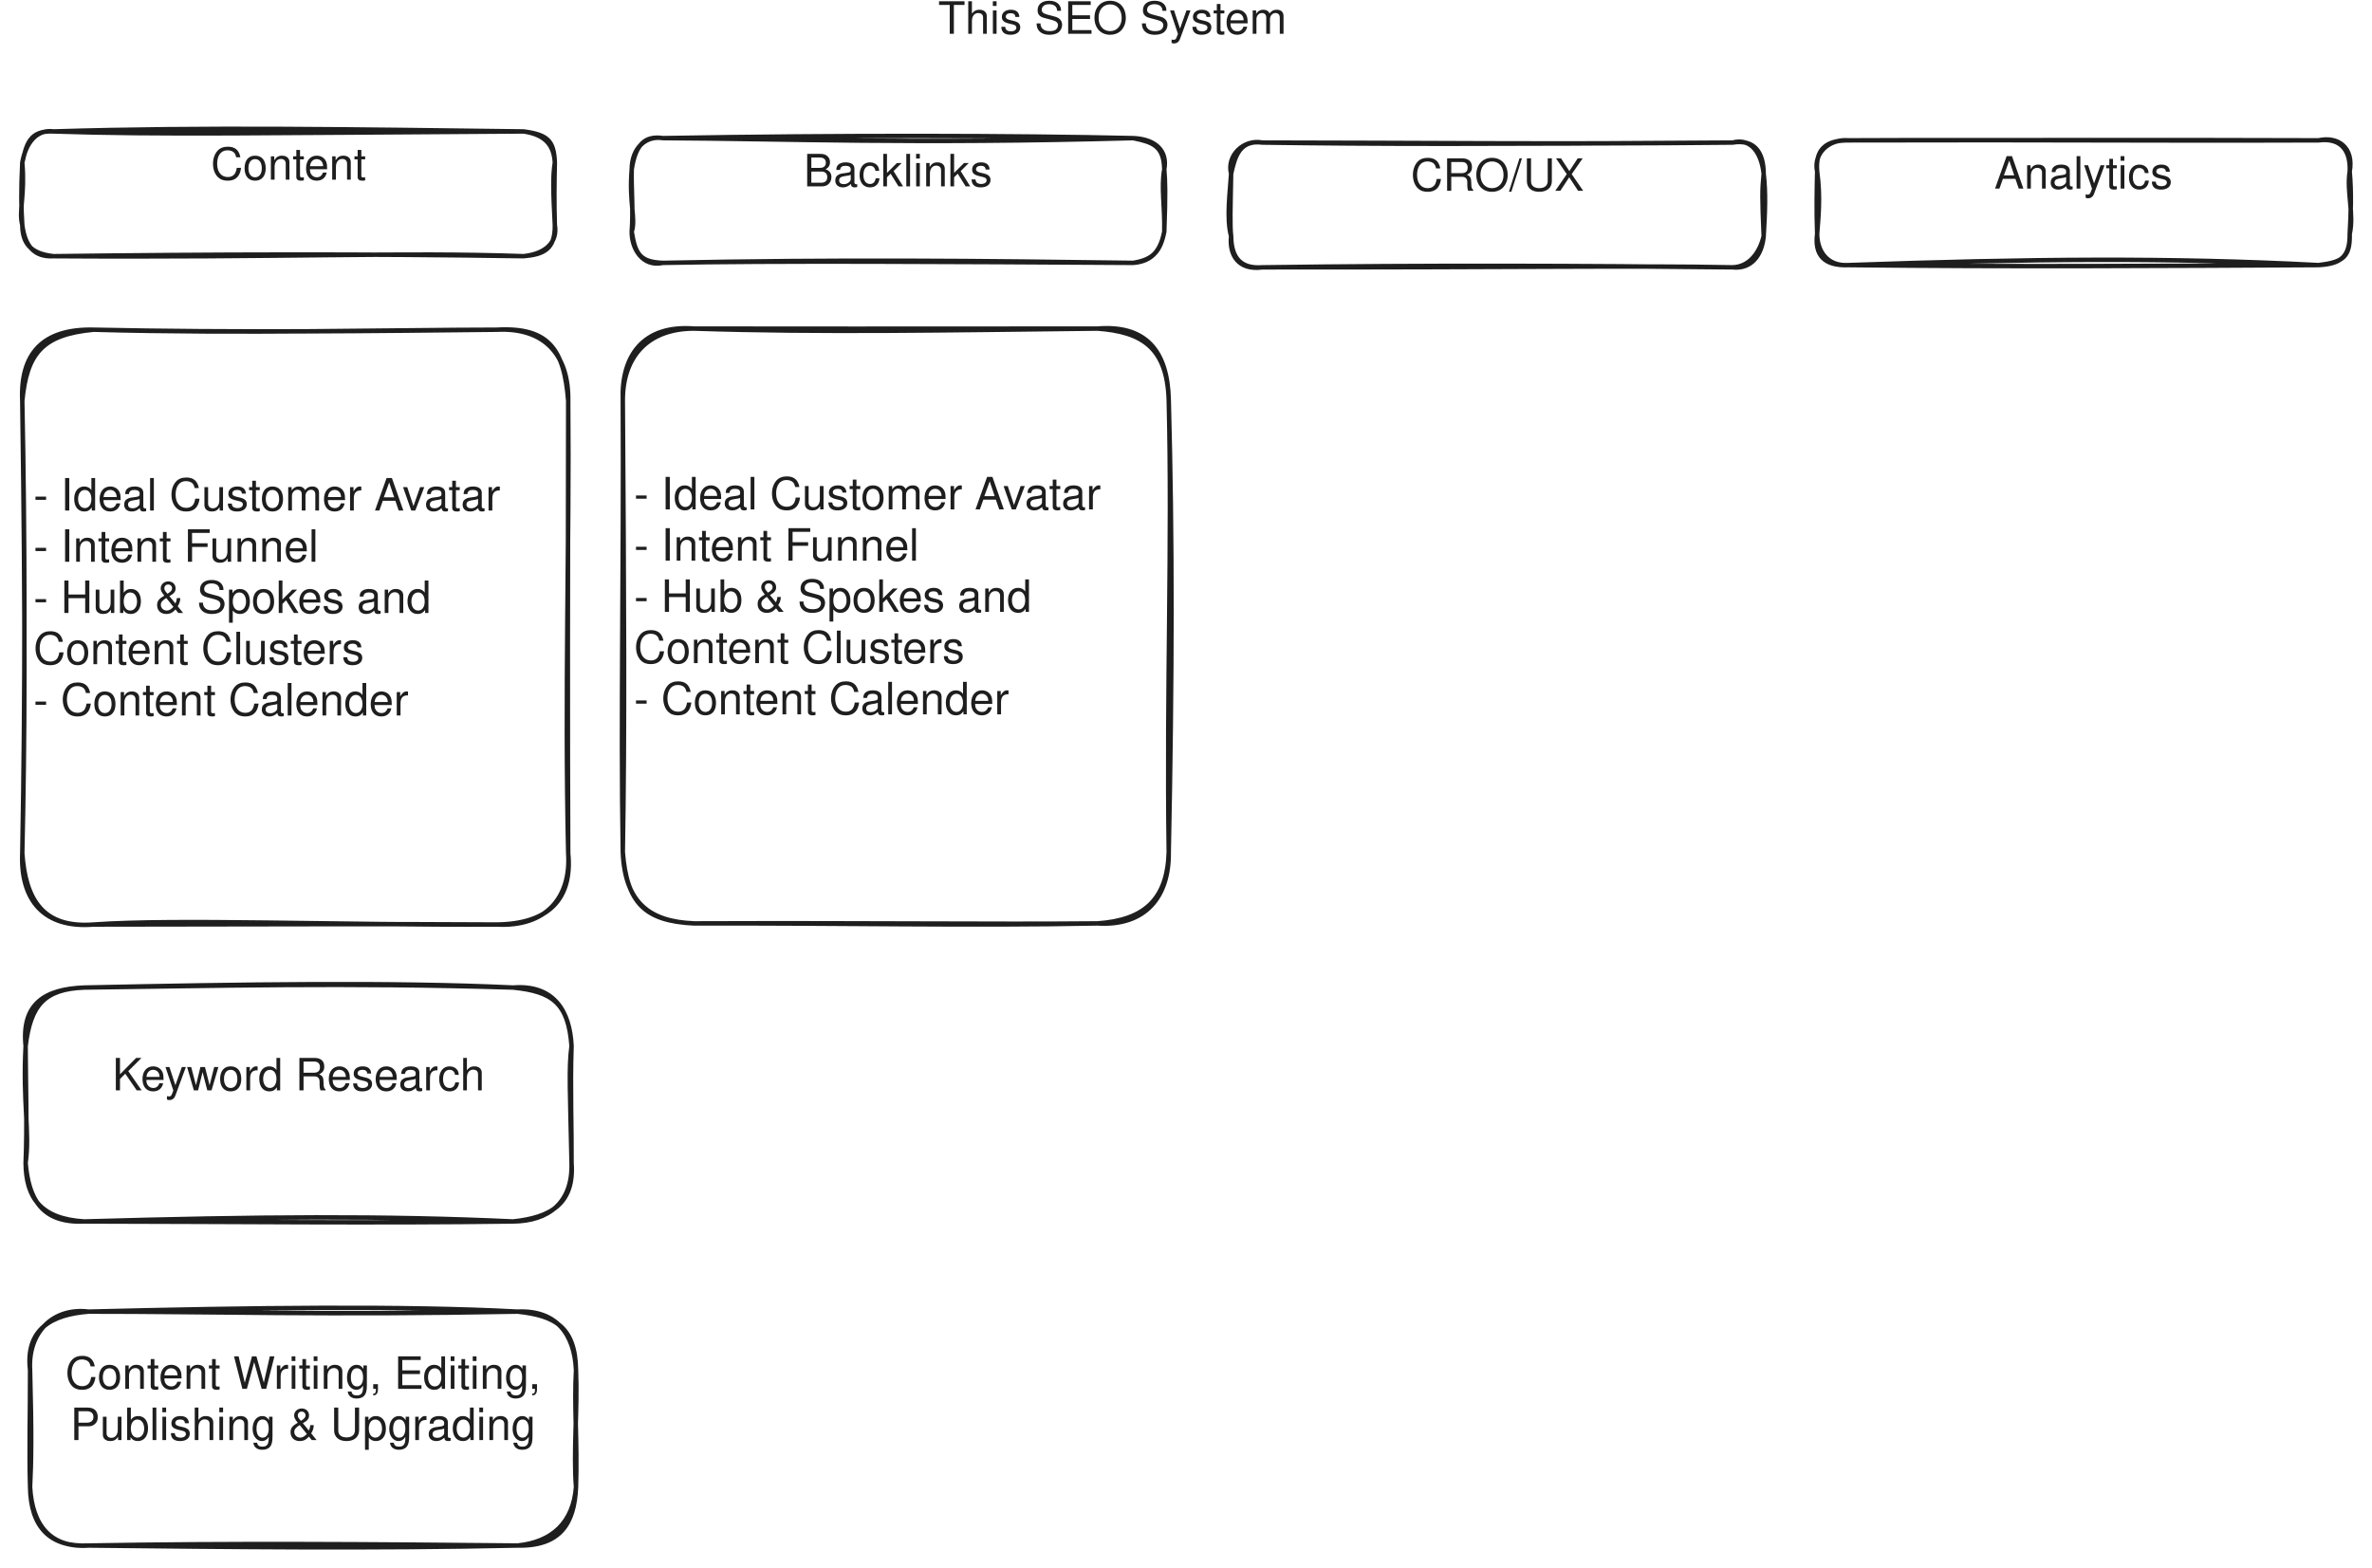
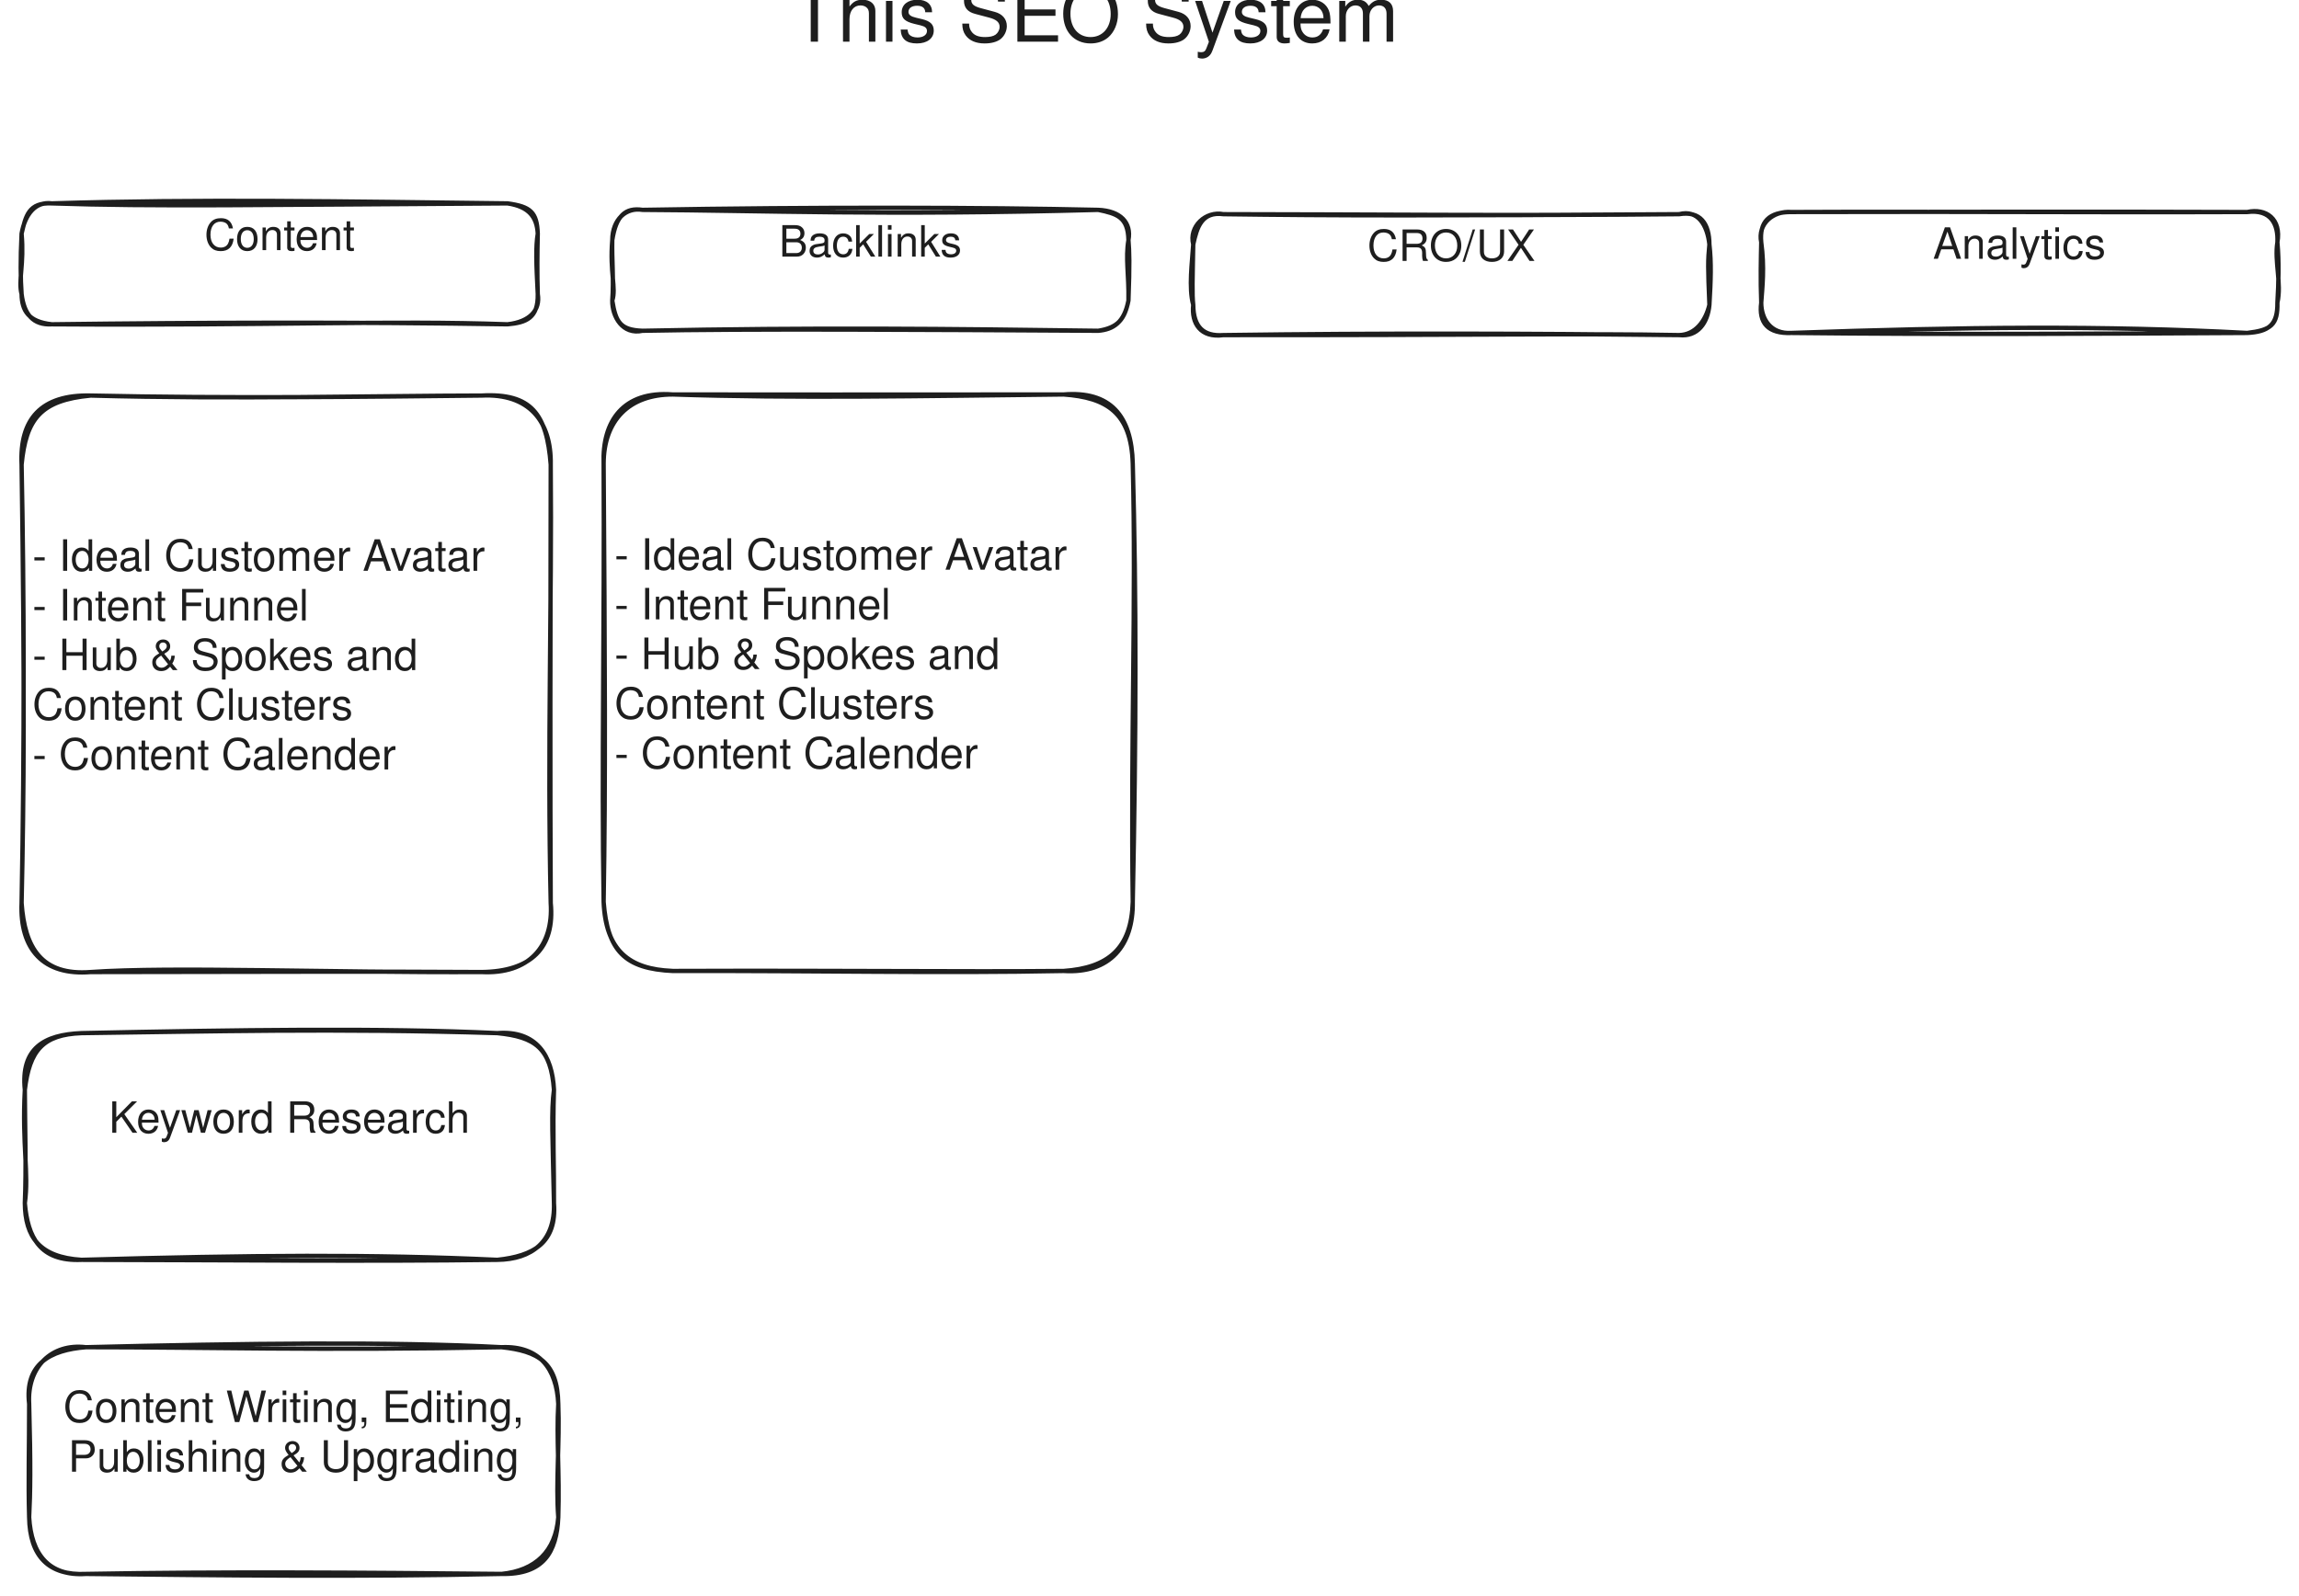
- <svg xmlns="http://www.w3.org/2000/svg" version="1.1" viewBox="0 0 1064.5 703.763" width="1064.5" height="703.763">
+ <svg xmlns="http://www.w3.org/2000/svg" version="1.1" viewBox="0 0 1064.5 738.963" width="1064.5" height="738.963">
  
-   eyJ2ZXJzaW9uIjoiMSIsImVuY29kaW5nIjoiYnN0cmluZyIsImNvbXByZXNzZWQiOnRydWUsImVuY29kZWQiOiJ4nOVaa1Piylx1MDAxNv0+v4LiVJ1PI9Pvx/mmgK/j+Fx1MDAxOEBcdTAwMWPvnLJcdTAwMDJcdFx1MDAxMFxyXHQmQYin/O+3g4xcdIFcZkFcclx1MDAxM+9Vy1wi3Vx1MDAxZHbv7rX26t3d/34qlcp+MDLKf5XKxrSrWabuapPy57D8wXA907FVXHUwMDE1mj17ztjtzlpcdTAwMGV8f+T99eXLZDKp2I5veINxp6KNRs/vXHUwMDE5ljE0bN9TLf+jnkulf2f/Y5Z8Y+rP2s5KIzuMJlx1MDAwYk9cdTAwMWR7Zlx1MDAxMkogXHUwMDE5Jlx1MDAxNOCXXHUwMDE2pldTlnxDV9U9zfKMqCYsKj/s14ZNPtDbXHUwMDA3XHUwMDA3ZyZonuw8ftWnkdWeaVlccj+wZlx1MDAxZPJcdTAwMWPleFTn+a5zZ7RN3Vx1MDAxZvz0Plae9pbrjPtcdTAwMDPb8ELH4UupM9K6plx1MDAxZoRlXHUwMDAwvJRqdn/2XHUwMDFkUclUPfHIu/CFXHUwMDFkSEHCdtWxXHUwMDFjN7T9XHUwMDA3NMLfyHpH6971VVx1MDAxN2z9pY3varY30lxcNVx1MDAxOVG7ydwrSHlFQFx1MDAxNI34wDD7XHUwMDAzP/Q36oVnzIaXYyEwXHUwMDA3selcdC2NjvTZXHUwMDFj/1x1MDAxM42pq1xyjaPwXHJ7bFnxgbH1+cAsVHTCinpcZi7RV41HuvY8t5BDxlx1MDAxOEFSXGJcdTAwMWVNhWXad8mvs5zu3VxuOPRcdTAwMWPbb5iP4XAjsFC6r1xyTStYmOJcdTAwMTk01dg1XHUwMDA3pldq1M9KjcDzjWF5ocGuZfZDvJYto7dcYmTfVFx1MDAxY3qp9p1RVNtVXHUwMDA2NdM23OVcdTAwMDFyXFyzb9qa1VxcZ1xceW1cdTAwMWP+nCdYgTQ2/Z5cdTAwMTHWhuViVvj0eTX5XFyj6z/Db1x1MDAwNVx1MDAwMyFcdTAwMTWpXHUwMDE0pIQhTFx1MDAwNI2MrqMguptoN73vt46oXfonXHUwMDAx6vmN4LDYXHUwMDE03ME4XHUwMDFhgWdcdTAwMTJcdTAwMDKYsP5+JERYLvOPsiT/XHUwMDEwUlx1MDAxY4BcdTAwMTBFjV/Nv59wiFx1MDAwMIHnJU/ptHx5J3o7LZrHZl9cdTAwMTj9gIh29bp2PaqzYFx1MDAwMFpcdTAwMDG7Lb+0e5p/+lx1MDAwNecx5lx1MDAwNME4+tdw/pfAT1NcdTAwMWRIcVx1MDAxYeax5FJcdTAwMDVKkV11VjtdbMgjyipcdTAwMTggjlx05nRcdTAwMTH8glRobujntMKAiiqCZ1IhyDGHXHUwMDA0MFx1MDAwMd9Og1fLXHUwMDEwZpTITSD5Nlx1MDAxOaqqatWrUor+dFWd4f5CgYamrscj/aJcYq1cdTAwMGLQSV1a7k3+gsR5XHUwMDFhOVx05IhTgqPZWEfOxrn/9+NcdTAwMTDdNcfO5bHdqVx1MDAxZOyDXHUwMDAzUXBysjhcdTAwMDNnnJRcImF963qkXHUwMDA2nVwiKlE0NVx1MDAxZkGPzjpcdTAwMDFcdTAwMDHgW6/e8j1HnsrHx6u7i831aJM16Ov0iKfqkVxuf5SqNFxiZ1+Drfa60JiHqMJcdTAwMTlmXHUwMDFjiiU5gjnKkdI6wlx1MDAxMaMsW1Kk1oVQYMHlb5WjTVx1MDAxMfk2OdpTQ1x1MDAxYdrwctKjNVx1MDAwMTqpRyu6k7sgIZSaIWHMsFR/2Vx1MDAwNenkpGM/3j2OfW/v6Gt/8MDY2WnBXHUwMDEzJFx1MDAwNJZcdTAwMDWJJaxvXZAghESFXHUwMDBiID6WXCJcdDRoajvTyeHx2DKqXHKbmN+HQVx1MDAwMVx1MDAxNVx0YZSGecgkXCJSbrJcblvtdbFBL2hcdTAwMDVcdTAwMDKBpVhOkbjMM0XiXHUwMDE1lX1cIoAz7tRBoLpcbtRcdTAwMGLvQITXi1x1MDAxMqVcdTAwMDDIXHJA+cZcdTAwMWPp29mX1lVOirQmQi9lSIm+5C9HNHXPXHUwMDFjQShcdTAwMTlFIIaFddTcv1x1MDAxN7uwNzSHWo9zVp9cZseB51x1MDAxN5uahPElPeJcdOvb37CDgFxuXHUwMDA0pPxYO3bt4W6nel/t7NHvdMJcdTAwMDdDuNvyRVx1MDAxMfUo/aBISJU4XHUwMDEwSbPL0WqnXHUwMDBijXlKWEVcbpVcdTAwMDXChWTlOUVcdTAwMDJ5pkigXHUwMDAykEQy65ZcdTAwMWRcdTAwMDKQXHUwMDAxgNl7rMs+So60q+QgUFx1MDAxYZNXjrQmRidcdTAwMTVpRXfy37SLjVaCn1x1MDAxY1NEXGIg2fn5fXAt9i6OaqdcdTAwMTen96fsqHbTqYOjYvNzxSFS0vg7Slx1MDAxMllFRVx1MDAxNtPA+dKQoHBDXHUwMDA1knc4xd2iJlxy9nZuut9cdTAwMGWmXHUwMDE3XHUwMDA3N2dcImiO7z25O95IkyhcdTAwMTEwtkrKa9eOwTTMYyTCq1x1MDAwYiz7pt1qp4uO+cXbXHUwMDBijORcdTAwMDd5XGIqXHUwMDAyq4Xt6lx1MDAwYlxmMFx1MDAxNtHm4GeEIcHjWer2dWhjXHUwMDFjvk2HdkpHuqFZperY852h4ZZ2XHUwMDFmNF9zf9iq4vlcdTAwMThnf2zbhlx1MDAxNVx1MDAxNlx1MDAxY447pT9LjZGaJa+k2Xrph/3zrKdqqfdcdTAwMTWew2YvZZpl2HpcXMQ2uVx1MDAxNbFG39bE+6S+vcnNzZzMpptcdTAwMTC8QTjTj6IhpoCq5Z7Mns3BXHUwMDFi6o6hbtTq/tmpdXbZhrfyuOBRhIlkNlx1MDAwN1GOXHUwMDBi2qziiYBcdTAwMWF6KNSi+0OJZ1x1MDAxNej1cbN1fHJ7eXix//Ww2zqWYDPxpFQt13JcdTAwMTdPSdJwXHUwMDFmjjxTXHRcdTAwMWbOjvvVXlx1MDAxN1x1MDAxY/c4gfuFgt8voCqlllJcdTAwMDD0XHUwMDBl+H+9gG6Kxf9PXHUwMDAxXVx1MDAxM/b/t1x1MDAwNTS247Z0dlx1MDAwZWF4XYRnXHUwMDBmJM7k4Lx55149tG+PTvyHq5P76tfiL8NZXCKSqOyjgiTBglx1MDAwMICYoHTLclxuwVI0QVx1MDAxMDKVL/BcdTAwMGa2P1x1MDAxYbS67aBBdmpcdTAwMTfTRps39q8vplx1MDAwNt1ITlx1MDAxOVx1MDAwNozwOCFy2Vx1MDAxZqWpLCCYXHUwMDEwJalQZibBaqeLTVx1MDAwMiRFhVxi9LzjsUBcdTAwMDaMyLbIXHUwMDAw1VpWMrJ4ZPirszssoeSE/M69UoY5IGJcdTAwMDN8vk1i/zaCiePqpW+GZ2hud5DTlumaOJ5UxPRe5X+cXHUwMDA3U5mrhFx1MDAwYiPORfZdpGFb1KvWTVA/57fnrYuTi9GN0So4czFOXi8hSFQ4Q1x1MDAxY1EqIaOyXHUwMDAw8lx1MDAwNSnknFxiXHUwMDAxPpZ8XV9KgD140zX3mld0V63h7GlvM/liSFx1MDAwNdW85Vx1MDAwYpPU41x1MDAwM4hReFx0XHUwMDAzZJev1U5cdTAwMTecXHUwMDA0XGJVXGJcIlx1MDAwMizejZ+xgYpcbtpcdTAwMTJcdTAwMWKQSlx1MDAxMolkQK5cdTAwMTQwsnxcdTAwMGJcdTAwMGJcdTAwMGKpVFx1MDAxN/3WXHUwMDBi+kxcdTAwMTBcdTAwMDG3ePlknuy0XdM37f7nUl2ff/hhn487lulcctSTSppao76r6epzTlx1MDAxYbcm2Kdd5V/u97peZ9JAXHUwMDAyn5n/aVx1MDAxZU7K2mjU8NVMvUQ8XHUwMDA1XHJTn1x1MDAwZnc0O+VcdTAwMDfTmOwtXHUwMDAz9Y/e7CdcZlazaFx1MDAxMvLWmIXPp09P/1x1MDAwNWnf7OgifQ==
+   eyJ2ZXJzaW9uIjoiMSIsImVuY29kaW5nIjoiYnN0cmluZyIsImNvbXByZXNzZWQiOnRydWUsImVuY29kZWQiOiJ4nOVaW1PiSFx1MDAxNH6fX0GxVfs0Zvp+2TdFvK3jZVx1MDAwMHHc2bJcdTAwMDJcdFx1MDAxMFxyXHQmQcQt//t2UElcYomE0Thxd2ZqXG76wunT/X3n69Pd/3yqVKrBdGRW/6hUzbuubluGp0+qn8PyW9PzLddRVWj23XfHXnfWclx1MDAxMFx1MDAwNCP/jy9fJpOJ5riB6Vx1MDAwZsZcdTAwMWRNXHUwMDFmjVx1MDAxZfuZtjk0ncBXLf9S3yuVf2b/xyxcdTAwMDXmXTBrOyuN7FxikSw8cp2ZSVxiKKOAcsbnLSx/W1lcbkxDVfd02zejmrCoeruzPWzygdHe3T22QPNw4/6rcVx1MDAxN1ntWbbdXGKm9mxAvqtcdTAwMWOP6vzAc6/NtmVcdTAwMDSDZ+9j5Vm9PHfcXHUwMDFmOKZcdTAwMWY6XHUwMDBl56XuSO9awXTmXHUwMDAzmJfqTn/2XHUwMDFiUcld2Fwi8j/ssFx1MDAwMVx1MDAwNdWS1muu7Xqh9d+gXHUwMDE5/o3sd/TudV9ccsIx5m1cdTAwMDJPd/yR7qnliNpNnv1cdTAwMTJEXHUwMDAzXGbRecXAtPqDQNVcdTAwMTCokcisOZtijoXAXHUwMDFjsKh5aGu0b8zW+e9oXj19aO6HPZyxbccnxzGeJmeholx1MDAxM1bUY5CJfmo8MvTH9YVcdTAwMWMyxlxiR1xi8miObMu5Tv6c7XavUyDRc52gYd2HU47ZQumOPrTs6cIyz+CpZq85sPxKo35cXGlM/cBcdTAwMWNWXHUwMDE3XHUwMDFhbNpWP8Rs1TZ7i2BcdTAwMGUsxaN5deCOotquMqhbjuktT5DrWX3L0e3mKuPKa3PveaWgXHUwMDA2aVxmXHUwMDAwvlx1MDAxOdaGTuJZ4cPndFx1MDAwMnpmN3iEYFxuXHUwMDBiIc2mISVcZmFcImhkdFx1MDAxNVxy0fVEv+x9v3LF9llwOEW9oDHdKzdccjcwTlx1MDAxMlx1MDAxMcCE9TekIZbLXGakXHUwMDExSJ/4h5DiXHUwMDAwhChq/NP8e4ZDXHUwMDA0XGL8VPKQTct5n6h3VkSPrb4w+1NcItq1i+2LUZ1NXHUwMDA3oDVlV9V5u4enTy9wXHUwMDFlY05cdTAwMTCMo39cdTAwMDXnX1x1MDAwNH6W8kCKszCPJZeQcoFzQz7d6XJDXHUwMDFlUaZhgDgmmNNF8CuZoIWhn1ONXHUwMDAxXHUwMDE1VVx1MDAwNE/RIYSTLIBcdTAwMWNzSFx1MDAwMFx1MDAxM/D1NPhpXHUwMDE5woxcdTAwMTK5XHUwMDBlJNNkXGKBhdJcdTAwMTdkqKaq1agqXHUwMDE5+tNVdab3glx1MDAwMlxyLcOIR/pFXHUwMDExWlx1MDAxNaCTurQ8mlxcglx1MDAwNMUrXHUwMDA0ifNk6TM5XHTkiFOCo9VYRc7GSfDn/Vx1MDAxMF03x+7ZgdPZ3t1cdTAwMDG7ouTkZHFcdTAwMDbOOClFwvq765GadIqoRNHSfFx1MDAwND067kxcdFx1MDAwMN969Vbgu/JI3t+fX5+ur0coXHUwMDBl/kL0iGfqkVxuf5RiQnH+PVi616XGPERcdTAwMWFnmHEoluRcYlx1MDAxNihHSutUlsFoalqUXCJHXHUwMDAwQoFcdTAwMDWXv1SO1kXk6+RoS01paMMvSI9WXHUwMDA06KRcdTAwMWWlXGancEFCKDNDwphhqf7lXHUwMDE3pMPDjnN/fT9cdTAwMGX8rf2v/cEtY8dHJU+QXHUwMDEwWFx1MDAxNiSWsP7uglx1MDAwNCEkKlxcXHUwMDAw8bFcdTAwMTRJoEFT37ib7Fx1MDAxZIxts9ZwiPV9OC2hXCIhjLIwXHUwMDBmmUREynV2Yelel1x1MDAxYvSCalx1MDAxMFxiLMVyisRlkSlcdTAwMTLXVPaJXHUwMDAwhnlFSVxyXHUwMDE1qFx1MDAwZW9AhJ9cdTAwMTclSlx1MDAwMZBrgPKVOdK34y+t84JcdTAwMTRpRYReypBcdTAwMTJjKV6OYsdxXHRqXCJcYiWjXGKA/OfmOzdiXHUwMDEz9obWUO9xzuqT4XjqXHUwMDA35aYmYXxJj3jC+vtcdTAwMWbYQUBcdTAwMDVcdTAwMDJSfqxcdTAwMTO79nCzU7updbbodzrhgyHcbFx1MDAwNaKMesQyQS+kSlx1MDAxY4ik+eUo3elSY55cdTAwMTKmSaGyQLiQrDymSKDIXHUwMDE0XHRoXHUwMDAwSSTzXHUwMDFl2SFcdTAwMDBcdTAwMTlcdTAwMDCYvcW+7KPkSJtKXHUwMDBlpkpjisqRVsTopFwipVxmp/hDu9hsJfjJMUWEXHUwMDAwkp+f31x1MDAwN1x1MDAxN2LrdH/76PTo5ojtb1926mC/3PxMuUQq8CqXpFExdln+vDUkKDxQgeRccm5x31GTXHUwMDA2W1x1MDAxYpfdb7t3p7uXx2LaXHUwMDFj3/hyc7yWJlFcImBsl1TUqVx1MDAxZINZmMdIYELj1+erMJ/udNkxj1x1MDAxNzDPSHGQh0BcdTAwMTNYbWxFalpcdTAwMDRjXHUwMDEx7Vx0/IwwJHg8S31/XHUwMDFkWlx1MDAxYoev06GNyr5h6nalNvZcdTAwMDN3aHqVzVs90L1cdTAwMWaOqni8xtlcdTAwMTk7jmmHXHUwMDA1e+NO5fdKY6RWya/ojlH54Tzf9dRs1V/hOWw2L9Nt0zHiXCK2zquIXHUwMDE1+rZcIt4n9e1Vbq7nZD7dhOBcdTAwMTXCmX1cdTAwMTVccjFcdTAwMDVUbfdk/mxcdTAwMGVeUm9cZlxyc7tcdTAwMWVcdTAwMWNcdTAwMWbZx2dteCVcdTAwMGZKXHUwMDFlRZhIZnNcdTAwMTBcdTAwMTW4oc0rnlxiqKmHQm26P5R41oBRXHUwMDFmN1tcdTAwMDeHV2d7pztf97qtXHUwMDAzXHTWXHUwMDEzT0rVdq1w8ZQkXHUwMDBi9+HMM5Xw4fy4T/e65LjHXHTcL1x1MDAxNPx6XHUwMDAxVSm1lFx1MDAwMqA3wP/PXHUwMDBi6LpY/H9cbuiKsP/fXHUwMDE20NiJ29LdOYThc1x1MDAxMZ4/kLiT3ZPmtXd+277aP1xmbs9cdTAwMGZval/Lv1xyZ4lIorJcdTAwMGZcckmCXHUwMDA1XHUwMDAxXHUwMDAwMUHpO8spXHUwMDA0S9FcdTAwMDRByFS+wD/Y+ei01W1PXHUwMDFiZGP79K7R5o2di9M7k64lp1xmXHUwMDAzRnicXHUwMDEwhZyP0kxcdTAwMTZcdTAwMTBMiJJUKHOTIN3pcpNcdTAwMDBJoVx1MDAxMYFcdTAwMWVPPFx1MDAxNsiAXHUwMDExeS8yQLWXlYwsXlx1MDAxOb50d4cllJyQX3lWyjBcdTAwMDfkta/s80vsn+Z04npG5Zvpm7rXXHUwMDFkXHUwMDE0dGS6XCKOJ1x1MDAxNTF7VMVf58FM5irhwohzkf9cdTAwMTRp2Fx1MDAxNvWafTmtn/Crk9bp4eno0myVnLlcdTAwMTgnn5dcdTAwMTAkNM5cdTAwMTBHlErIqCyBfEFcbjknQoCPJV9cdTAwMTdnXHUwMDEyYFx1MDAxZl52ra3mOd1UezjnrreefDGkgmrR8oVJ5vVcdTAwMDHEKHyEXHUwMDAx8stXutMlJ1x1MDAwMUJcdTAwMWFBRIDFt/EzNlChoXdiXHUwMDAzUklcIpFcZshUXHUwMDAxI8uvsLCQSnXRL32gz1x1MDAwNFx1MDAxMfBcdTAwMWRcdTAwMWafPCU7bc9cbiyn/7lSN54+/HBOxlx1MDAxZNvyXHUwMDA36ptKmlqjvqdcdTAwMWLqc0FcdTAwMWG3XCLYZz3lX1x1MDAxZfeqUefSQFx1MDAwMlx1MDAxZpn/6SmcVPXRqFx1MDAxMaiVmkc8XHUwMDA1XHLLeJruaHWqt5Y52VpcdTAwMDbqb73ZnzBYzaJJyFtzXHUwMDE2Plx1MDAxZj49/Fx1MDAwYlx1MDAxZb/tsSJ9
  <defs>
    <style class="style-fonts" />
  </defs>
-   <g transform="translate(421 10) rotate(0 78.90625 11.5)">
-     <text x="0" y="0" font-family="Helvetica, Segoe UI Emoji" font-size="20px" fill="#1e1e1e" text-anchor="start" style="white-space: pre;" direction="ltr" dominant-baseline="text-before-edge">This SEO System</text>
+   <g transform="translate(366 10) rotate(0 142.0312 20.7)">
+     <text x="0" y="0" font-family="Helvetica, Segoe UI Emoji" font-size="36px" fill="#1e1e1e" text-anchor="start" style="white-space: pre;" direction="ltr" dominant-baseline="text-before-edge">This SEO System</text>
  </g>
-   <g stroke-linecap="round" transform="translate(10 59) rotate(0 119.5 28)">
+   <g stroke-linecap="round" transform="translate(10 94.2) rotate(0 119.5 28)">
    <path d="M14 0 C61.54 1.57, 108.3 0.68, 225 0 M14 0 C81.75 -2.09, 149.08 -0.93, 225 0 M225 0 C234.97 1.48, 238.58 6.4, 239 14 M225 0 C235.68 1.45, 238.62 4.03, 239 14 M239 14 C237.99 20.26, 238.26 27.56, 239 42 M239 14 C238.79 23.34, 238.69 32.25, 239 42 M239 42 C240.24 49.35, 235.42 54.84, 225 56 M239 42 C239.21 53.07, 233.76 55.23, 225 56 M225 56 C169.87 54.05, 117.1 56.67, 14 56 M225 56 C154.75 54.9, 84.56 55.12, 14 56 M14 56 C5.28 56.49, 1.18 51.34, 0 42 M14 56 C3.23 54.84, 0.11 49.76, 0 42 M0 42 C-1.67 35.66, 1.28 28.39, 0 14 M0 42 C-0.5 34.85, -0.6 26.29, 0 14 M0 14 C1.57 5.03, 6.48 -1.05, 14 0 M0 14 C1.92 5.82, 3.2 -0.53, 14 0" stroke="#1e1e1e" stroke-width="2" fill="none" />
  </g>
-   <g transform="translate(91.69727 75.5) rotate(0 37.80273 11.5)">
+   <g transform="translate(91.69727 110.7) rotate(0 37.80273 11.5)">
    <text x="37.803" y="0" font-family="Helvetica, Segoe UI Emoji" font-size="20px" fill="#1e1e1e" text-anchor="middle" style="white-space: pre;" direction="ltr" dominant-baseline="text-before-edge">Content </text>
  </g>
-   <g stroke-linecap="round" transform="translate(283.5 62) rotate(0 119.5 28)">
+   <g stroke-linecap="round" transform="translate(283.5 97.2) rotate(0 119.5 28)">
    <path d="M14 0 C68.92 0.27, 125.86 2.72, 225 0 M14 0 C93.92 -1.4, 172.59 -1.19, 225 0 M225 0 C235.23 0.42, 240.53 5.82, 239 14 M225 0 C233.72 1.81, 238.81 3.35, 239 14 M239 14 C237.56 22.59, 239.23 29.96, 239 42 M239 14 C239.44 19.1, 239.64 25.07, 239 42 M239 42 C237.25 50.67, 234.16 54.56, 225 56 M239 42 C237.1 52.05, 232.07 55.44, 225 56 M225 56 C157.86 55.08, 92.58 54.36, 14 56 M225 56 C143.52 55.52, 62.33 55.01, 14 56 M14 56 C3.78 55.63, 1.61 52.1, 0 42 M14 56 C4.83 58.02, -0.1 49.5, 0 42 M0 42 C1.91 36.28, -1.25 28.93, 0 14 M0 42 C0.74 32.12, -0.22 22.92, 0 14 M0 14 C0.07 4.24, 6.52 -1.26, 14 0 M0 14 C1.74 2.71, 6.05 -1.19, 14 0" stroke="#1e1e1e" stroke-width="2" fill="none" />
  </g>
-   <g transform="translate(360.7637 78.5) rotate(0 42.23633 11.5)">
+   <g transform="translate(360.7637 113.7) rotate(0 42.23633 11.5)">
    <text x="42.236" y="0" font-family="Helvetica, Segoe UI Emoji" font-size="20px" fill="#1e1e1e" text-anchor="middle" style="white-space: pre;" direction="ltr" dominant-baseline="text-before-edge">Backlinks</text>
  </g>
-   <g stroke-linecap="round" transform="translate(552.5 64) rotate(0 119.5 28)">
+   <g stroke-linecap="round" transform="translate(552.5 99.2) rotate(0 119.5 28)">
    <path d="M14 0 C78.58 0.03, 146.89 0.8, 225 0 M14 0 C64.64 0.7, 113.96 0.76, 225 0 M225 0 C234.9 -1.62, 238.95 4.41, 239 14 M225 0 C233.69 -2.3, 238.07 5.17, 239 14 M239 14 C238.27 21.45, 238.27 24.46, 239 42 M239 14 C239.96 22.44, 239.68 30.59, 239 42 M239 42 C237.25 49.46, 232.53 55.81, 225 56 M239 42 C238.24 50.39, 233.55 56.94, 225 56 M225 56 C180.33 55.13, 133.68 56.08, 14 56 M225 56 C157.83 55.25, 88.13 54.97, 14 56 M14 56 C4.55 56.68, 0.11 52.07, 0 42 M14 56 C3.34 57.46, -0.93 50.52, 0 42 M0 42 C-2.2 34.12, -0.49 22.03, 0 14 M0 42 C-0.56 37.03, -0.29 29.97, 0 14 M0 14 C1.71 6.1, 3.91 -1.34, 14 0 M0 14 C-2.11 5.68, 5.79 -1.64, 14 0" stroke="#1e1e1e" stroke-width="2" fill="none" />
  </g>
-   <g transform="translate(633.1084 80.5) rotate(0 38.8916 11.5)">
+   <g transform="translate(633.1084 115.7) rotate(0 38.8916 11.5)">
    <text x="38.892" y="0" font-family="Helvetica, Segoe UI Emoji" font-size="20px" fill="#1e1e1e" text-anchor="middle" style="white-space: pre;" direction="ltr" dominant-baseline="text-before-edge">CRO/UX</text>
  </g>
-   <g stroke-linecap="round" transform="translate(815.5 63) rotate(0 119.5 28)">
+   <g stroke-linecap="round" transform="translate(815.5 98.2) rotate(0 119.5 28)">
    <path d="M14 0 C79.36 0, 140.82 -0.31, 225 0 M14 0 C80.14 -0.32, 146.33 0.28, 225 0 M225 0 C233.69 -1.94, 240.9 3.1, 239 14 M225 0 C236.16 -1.4, 239.43 5.83, 239 14 M239 14 C237.55 22.9, 241.01 33.05, 239 42 M239 14 C239.82 23.35, 239.55 32.48, 239 42 M239 42 C239.13 52.25, 235 55.48, 225 56 M239 42 C239.22 52.3, 236.1 54.69, 225 56 M225 56 C159.02 52.52, 94.12 53.15, 14 56 M225 56 C156.99 56.36, 87.67 56.81, 14 56 M14 56 C4.36 56.6, 0.02 49.57, 0 42 M14 56 C2.99 56.46, -1.23 51.3, 0 42 M0 42 C0.53 34.75, 1.59 25.6, 0 14 M0 42 C-0.41 31.31, -0.16 21.16, 0 14 M0 14 C-0.86 4.6, 3.41 -0.07, 14 0 M0 14 C-1.77 5.54, 5.48 -0.68, 14 0" stroke="#1e1e1e" stroke-width="2" fill="none" />
  </g>
-   <g transform="translate(894.9854 79.5) rotate(0 40.01465 11.5)">
+   <g transform="translate(894.9854 114.7) rotate(0 40.01465 11.5)">
    <text x="40.015" y="0" font-family="Helvetica, Segoe UI Emoji" font-size="20px" fill="#1e1e1e" text-anchor="middle" style="white-space: pre;" direction="ltr" dominant-baseline="text-before-edge">Analytics</text>
  </g>
-   <g stroke-linecap="round" transform="translate(10 148) rotate(0 122.5 133.5)">
+   <g stroke-linecap="round" transform="translate(10 183.2) rotate(0 122.5 133.5)">
    <path d="M32 0 C98.86 1.84, 165.08 0.05, 213 0 M32 0 C95.55 1.37, 159.28 0.59, 213 0 M213 0 C234.86 -1.07, 245.38 11.8, 245 32 M213 0 C236.13 -1.26, 243.19 8.59, 245 32 M245 32 C245.6 97.19, 243.36 162.31, 245 235 M245 32 C244.82 107.53, 244.74 182.53, 245 235 M245 235 C246.35 255.17, 234.78 268.14, 213 267 M245 235 C247.03 255.77, 235.97 266.74, 213 267 M213 267 C141.38 267.34, 69.62 264.38, 32 267 M213 267 C161.94 266.67, 109.26 266.92, 32 267 M32 267 C10.09 268.78, -0.9 256.52, 0 235 M32 267 C9.2 268.77, 1.44 255.73, 0 235 M0 235 C1.35 161.99, 1.19 90.04, 0 32 M0 235 C1.12 184.55, 1.45 134.7, 0 32 M0 32 C-0.99 10.93, 8.95 -0.52, 32 0 M0 32 C2.03 10.93, 8.73 2.16, 32 0" stroke="#1e1e1e" stroke-width="2" fill="none" />
  </g>
-   <g transform="translate(15 224) rotate(0 105.415 57.5)">
+   <g transform="translate(15 259.2) rotate(0 105.415 57.5)">
    <text x="0" y="0" font-family="Helvetica, Segoe UI Emoji" font-size="20px" fill="#1e1e1e" text-anchor="start" style="white-space: pre;" direction="ltr" dominant-baseline="text-before-edge">- Ideal Customer Avatar</text>
    <text x="0" y="23" font-family="Helvetica, Segoe UI Emoji" font-size="20px" fill="#1e1e1e" text-anchor="start" style="white-space: pre;" direction="ltr" dominant-baseline="text-before-edge">- Intent Funnel</text>
    <text x="0" y="46" font-family="Helvetica, Segoe UI Emoji" font-size="20px" fill="#1e1e1e" text-anchor="start" style="white-space: pre;" direction="ltr" dominant-baseline="text-before-edge">- Hub &amp; Spokes and </text>
    <text x="0" y="69" font-family="Helvetica, Segoe UI Emoji" font-size="20px" fill="#1e1e1e" text-anchor="start" style="white-space: pre;" direction="ltr" dominant-baseline="text-before-edge">Content Clusters</text>
    <text x="0" y="92" font-family="Helvetica, Segoe UI Emoji" font-size="20px" fill="#1e1e1e" text-anchor="start" style="white-space: pre;" direction="ltr" dominant-baseline="text-before-edge">- Content Calender</text>
  </g>
-   <g stroke-linecap="round" transform="translate(279.5 147.5) rotate(0 122.5 133.5)">
+   <g stroke-linecap="round" transform="translate(279.5 182.7) rotate(0 122.5 133.5)">
    <path d="M32 0 C88.77 1.87, 145.83 0.74, 213 0 M32 0 C76.71 0.06, 120.01 0.07, 213 0 M213 0 C234.38 -1.75, 244.53 9.58, 245 32 M213 0 C232.89 1.43, 244.25 8.4, 245 32 M245 32 C246.61 95.92, 243.96 160.78, 245 235 M245 32 C246.69 93.98, 246.61 156.1, 245 235 M245 235 C245.28 255.1, 234.55 268.36, 213 267 M245 235 C244.37 256.52, 233.75 265.57, 213 267 M213 267 C155.91 268.15, 99 266.82, 32 267 M213 267 C163.07 267.44, 115.24 266.71, 32 267 M32 267 C9.76 265.98, 1.79 257.77, 0 235 M32 267 C11.7 266.22, 0.92 257.47, 0 235 M0 235 C0.94 179.86, 0.59 121.18, 0 32 M0 235 C-1.02 172.05, 0.4 108.23, 0 32 M0 32 C-0.71 12.44, 8.99 -1.82, 32 0 M0 32 C0.08 12.08, 11.71 -0.02, 32 0" stroke="#1e1e1e" stroke-width="2" fill="none" />
  </g>
-   <g transform="translate(284.5 223.5) rotate(0 105.415 57.5)">
+   <g transform="translate(284.5 258.7) rotate(0 105.415 57.5)">
    <text x="0" y="0" font-family="Helvetica, Segoe UI Emoji" font-size="20px" fill="#1e1e1e" text-anchor="start" style="white-space: pre;" direction="ltr" dominant-baseline="text-before-edge">- Ideal Customer Avatar</text>
    <text x="0" y="23" font-family="Helvetica, Segoe UI Emoji" font-size="20px" fill="#1e1e1e" text-anchor="start" style="white-space: pre;" direction="ltr" dominant-baseline="text-before-edge">- Intent Funnel</text>
    <text x="0" y="46" font-family="Helvetica, Segoe UI Emoji" font-size="20px" fill="#1e1e1e" text-anchor="start" style="white-space: pre;" direction="ltr" dominant-baseline="text-before-edge">- Hub &amp; Spokes and </text>
    <text x="0" y="69" font-family="Helvetica, Segoe UI Emoji" font-size="20px" fill="#1e1e1e" text-anchor="start" style="white-space: pre;" direction="ltr" dominant-baseline="text-before-edge">Content Clusters</text>
    <text x="0" y="92" font-family="Helvetica, Segoe UI Emoji" font-size="20px" fill="#1e1e1e" text-anchor="start" style="white-space: pre;" direction="ltr" dominant-baseline="text-before-edge">- Content Calender</text>
  </g>
-   <g stroke-linecap="round" transform="translate(11.5 443.2944) rotate(0 122.5 52.5)">
+   <g stroke-linecap="round" transform="translate(11.5 478.4944) rotate(0 122.5 52.5)">
    <path d="M26.25 0 C97.2 -1.51, 165.39 -2.53, 218.75 0 M26.25 0 C84.73 -0.72, 143.03 -2.31, 218.75 0 M218.75 0 C236.94 -1.43, 244.29 10.44, 245 26.25 M218.75 0 C236.37 1.75, 243.59 6.96, 245 26.25 M245 26.25 C243.65 36, 244.38 48.25, 245 78.75 M245 26.25 C244.37 45.33, 245.11 62.61, 245 78.75 M245 78.75 C245.58 96.57, 234.69 104.84, 218.75 105 M245 78.75 C246.35 97.17, 235.51 103.24, 218.75 105 M218.75 105 C157.24 105.82, 94.57 105.09, 26.25 105 M218.75 105 C161.73 102.35, 104.45 102.76, 26.25 105 M26.25 105 C6.85 105.84, 1.37 94.45, 0 78.75 M26.25 105 C6.7 103.79, 0.14 94.31, 0 78.75 M0 78.75 C1.95 64.98, -1.34 51.64, 0 26.25 M0 78.75 C0.71 61.83, 0.06 44.38, 0 26.25 M0 26.25 C-1.95 6.98, 8.88 0.7, 26.25 0 M0 26.25 C2.18 8.06, 8.32 0.68, 26.25 0" stroke="#1e1e1e" stroke-width="2" fill="none" />
  </g>
-   <g transform="translate(49.51758 484.2944) rotate(0 84.48242 11.5)">
+   <g transform="translate(49.51758 519.4944) rotate(0 84.48242 11.5)">
    <text x="84.482" y="0" font-family="Helvetica, Segoe UI Emoji" font-size="20px" fill="#1e1e1e" text-anchor="middle" style="white-space: pre;" direction="ltr" dominant-baseline="text-before-edge">Keyword Research</text>
  </g>
-   <g stroke-linecap="round" transform="translate(13.5 588.7627) rotate(0 122.5 52.5)">
+   <g stroke-linecap="round" transform="translate(13.5 623.9627) rotate(0 122.5 52.5)">
    <path d="M26.25 0 C98.65 -1.8, 168.27 -2.69, 218.75 0 M26.25 0 C80.39 -0.04, 133.41 1.62, 218.75 0 M218.75 0 C236.27 -0.81, 244.27 10.17, 245 26.25 M218.75 0 C235.63 1.8, 244.71 6.89, 245 26.25 M245 26.25 C245.72 44.19, 243.77 62.83, 245 78.75 M245 26.25 C244.08 42.41, 245.66 57.89, 245 78.75 M245 78.75 C243.79 94.47, 234.46 103.44, 218.75 105 M245 78.75 C244.31 95.12, 237.99 105.4, 218.75 105 M218.75 105 C152.99 106.44, 88.87 105.66, 26.25 105 M218.75 105 C153.97 104.37, 89.02 103.88, 26.25 105 M26.25 105 C9.12 105.84, 0.27 96.96, 0 78.75 M26.25 105 C9.14 106.16, 0.96 95.9, 0 78.75 M0 78.75 C-0.49 62.26, 0.02 46.16, 0 26.25 M0 78.75 C0.57 67.35, 0.77 55.02, 0 26.25 M0 26.25 C-1.01 9.19, 10.37 -1.93, 26.25 0 M0 26.25 C-2.17 7.76, 9.74 1.29, 26.25 0" stroke="#1e1e1e" stroke-width="2" fill="none" />
  </g>
-   <g transform="translate(25.5752 618.2627) rotate(0 110.4248 23)">
+   <g transform="translate(25.5752 653.4627) rotate(0 110.4248 23)">
    <text x="110.425" y="0" font-family="Helvetica, Segoe UI Emoji" font-size="20px" fill="#1e1e1e" text-anchor="middle" style="white-space: pre;" direction="ltr" dominant-baseline="text-before-edge">Content Writing, Editing, </text>
    <text x="110.425" y="23" font-family="Helvetica, Segoe UI Emoji" font-size="20px" fill="#1e1e1e" text-anchor="middle" style="white-space: pre;" direction="ltr" dominant-baseline="text-before-edge">Publishing &amp; Upgrading</text>
  </g>
</svg>
